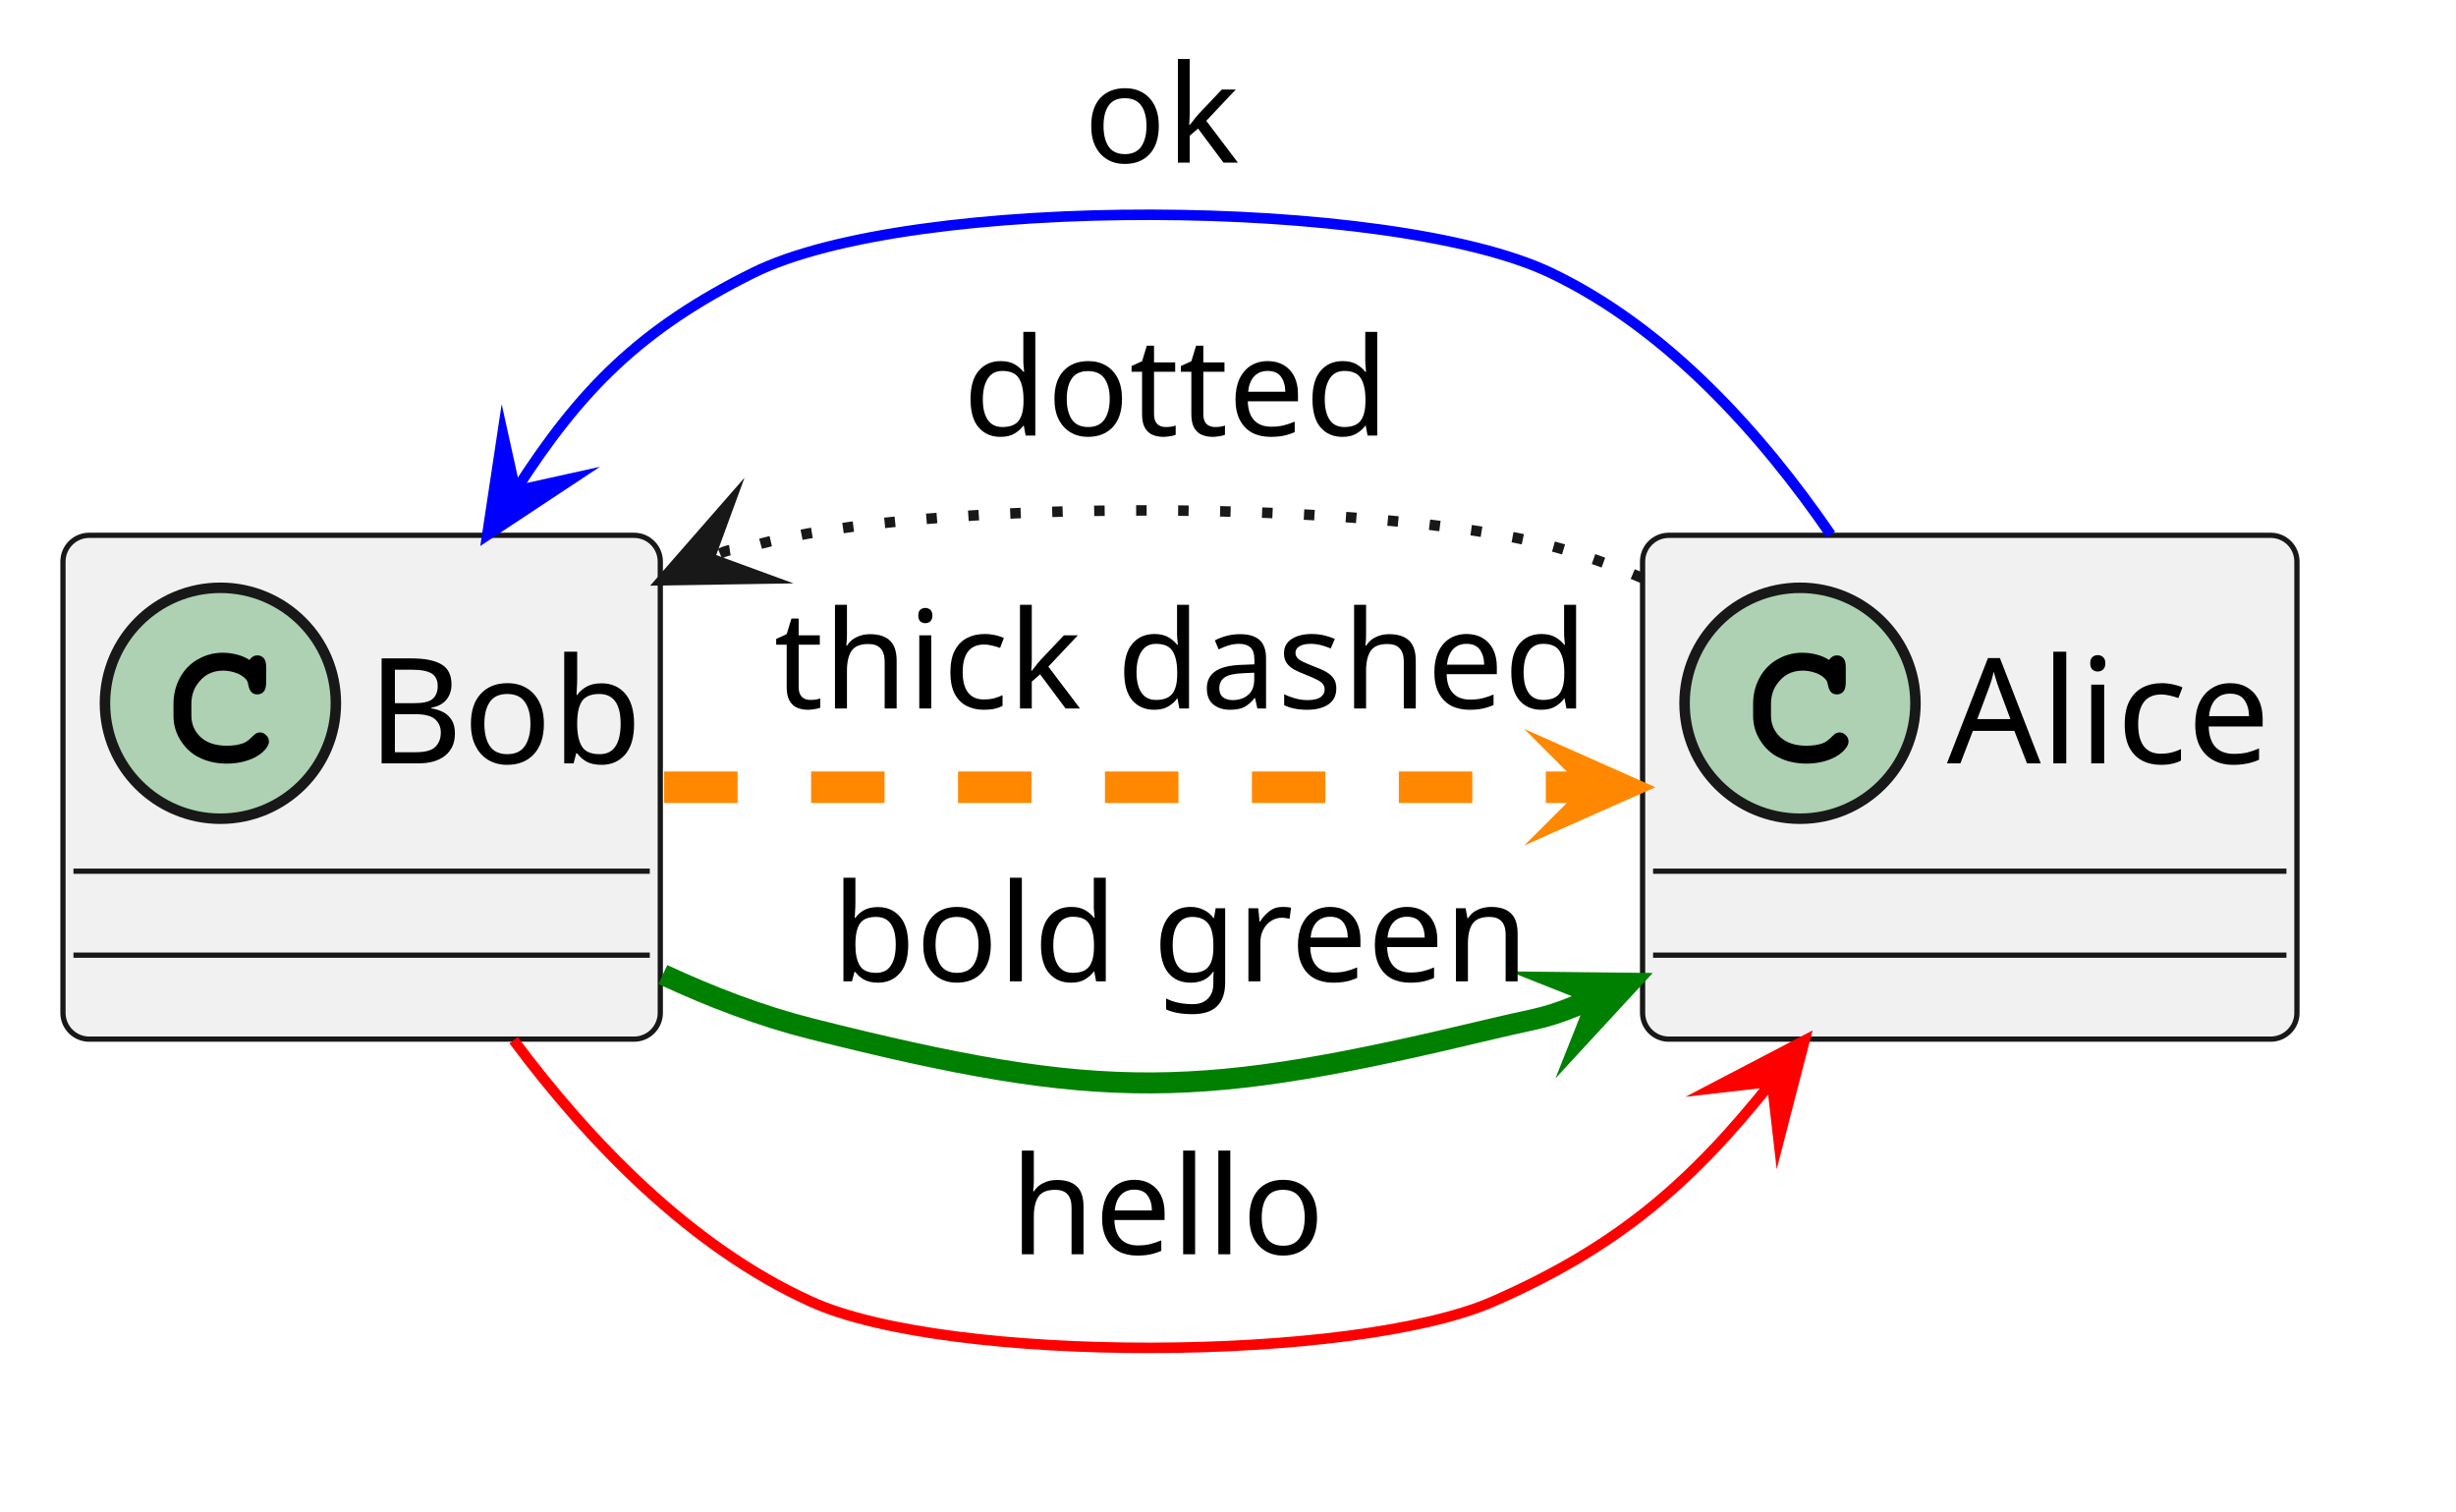
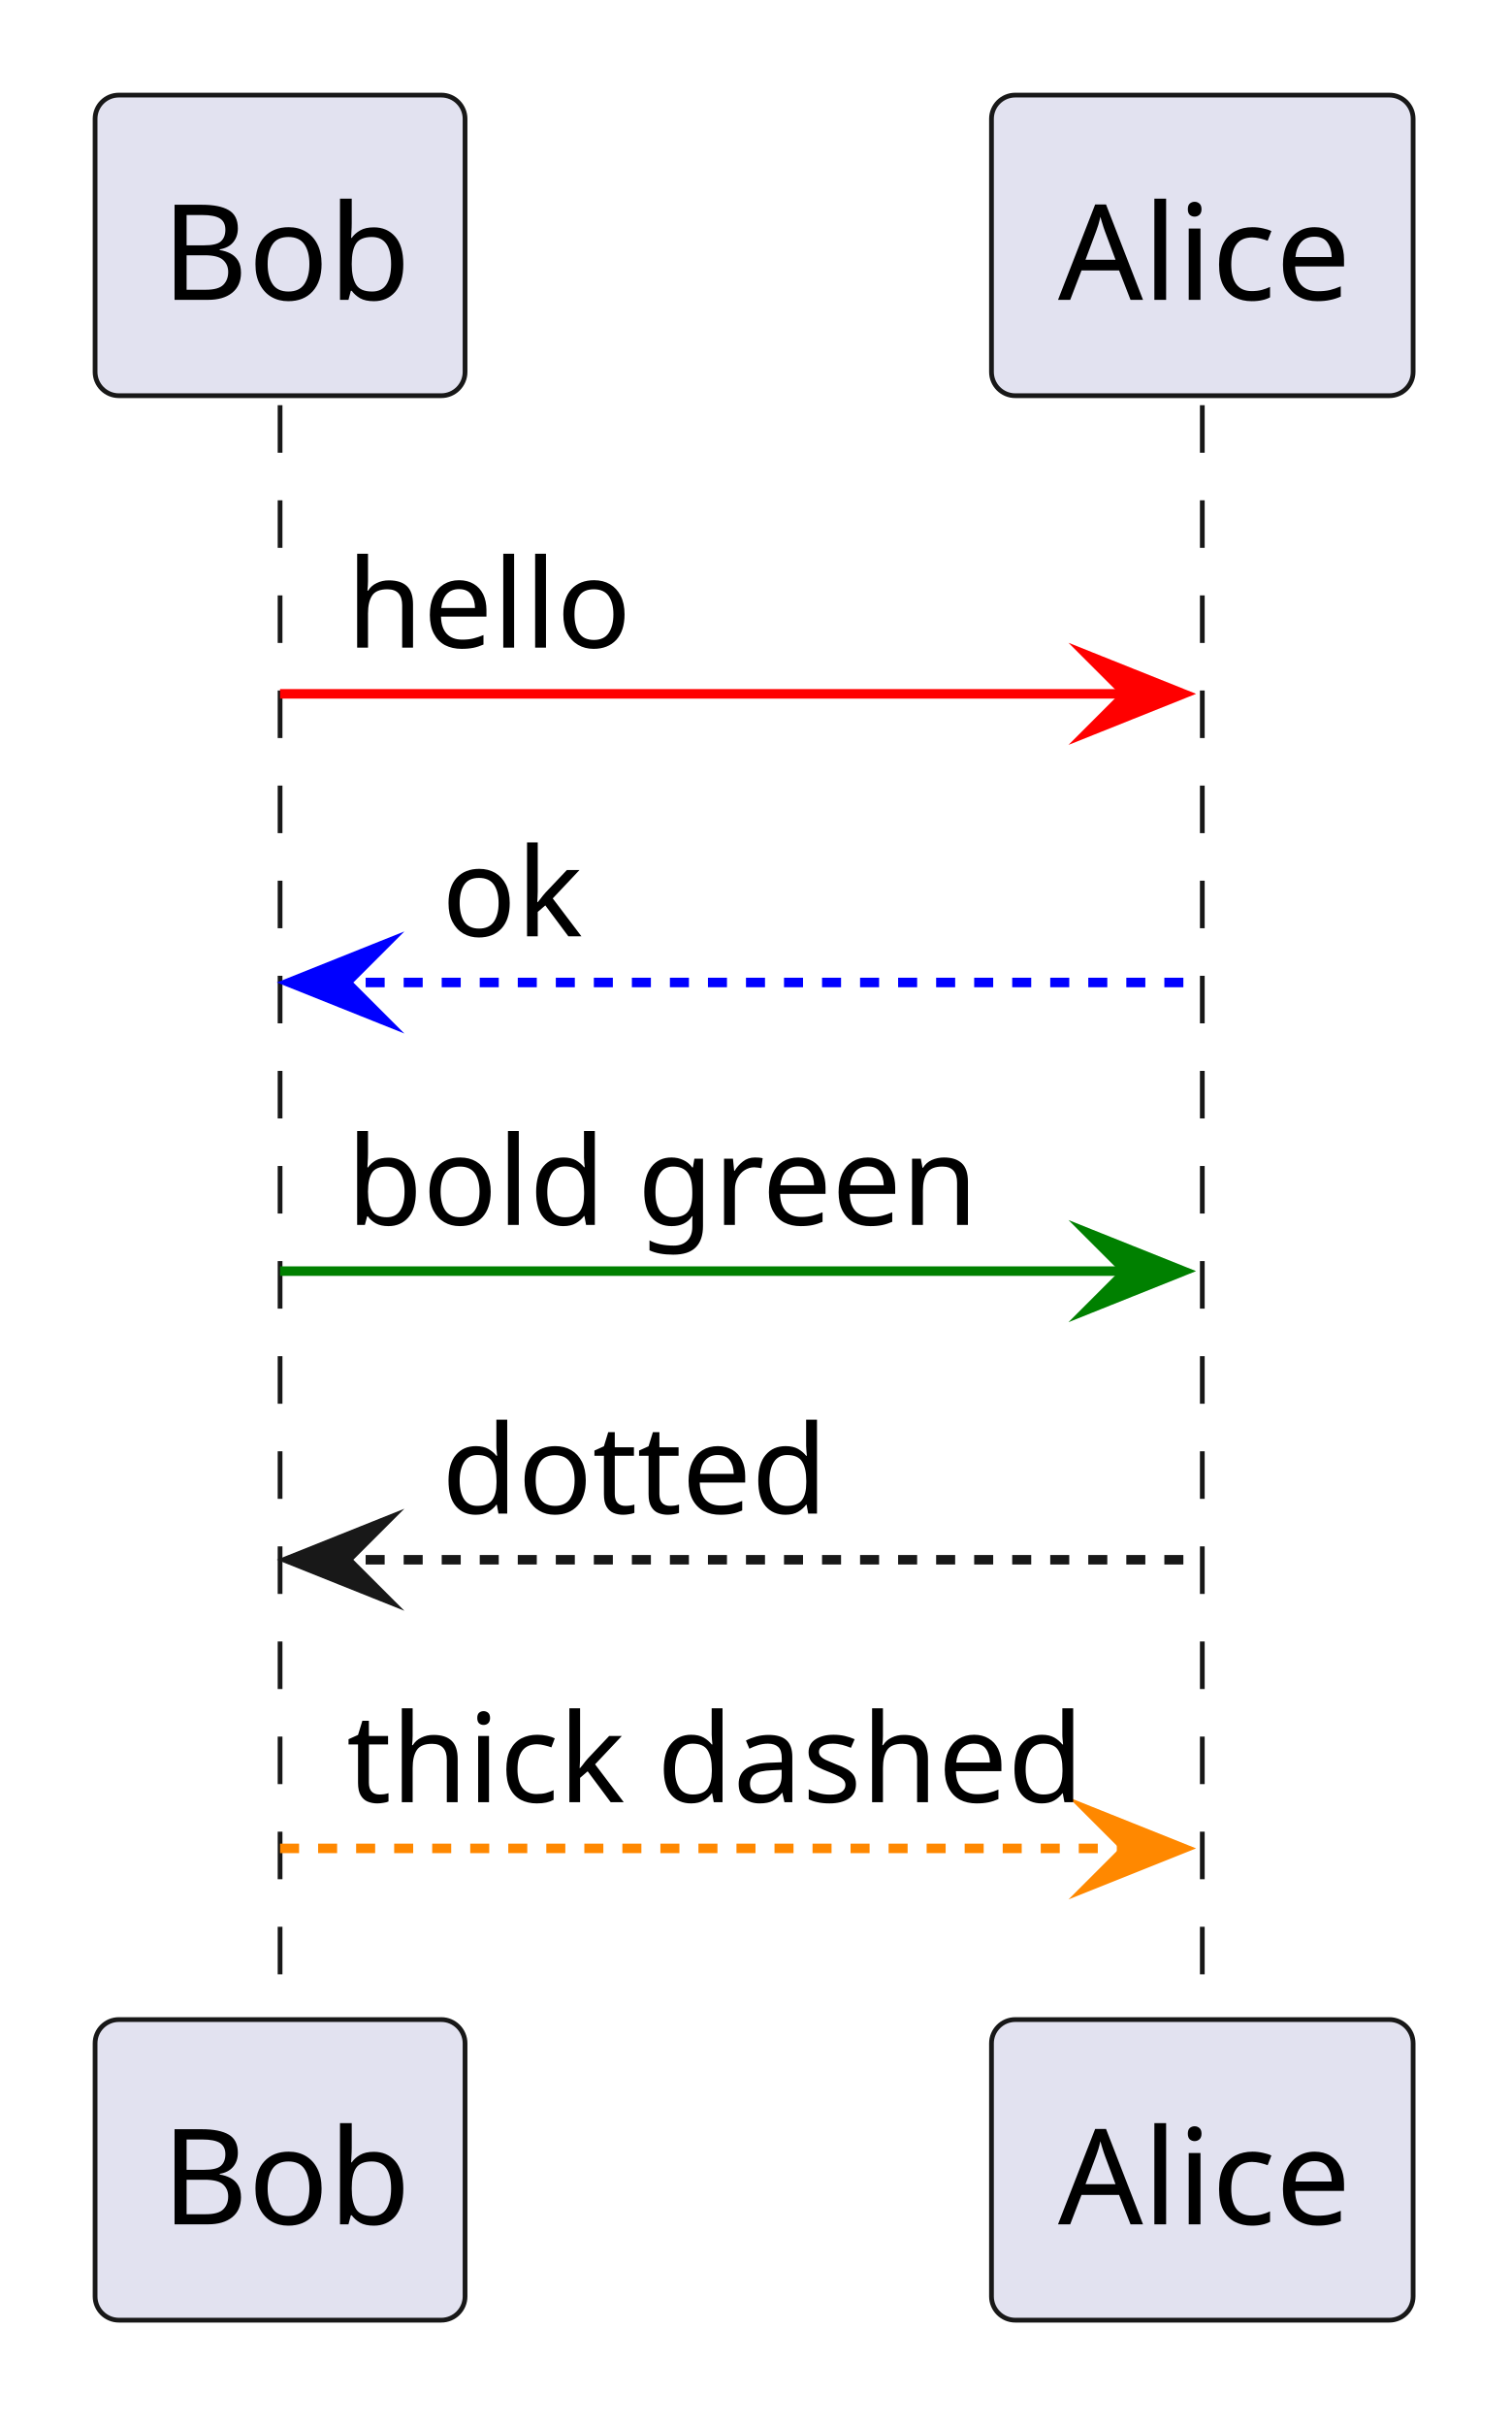
- <svg xmlns="http://www.w3.org/2000/svg" version="1.1" data-diagram-type="CLASS" style="width:234px;height:144px;background:#FFFFFF;" width="234px" height="144px" viewBox="0 0 234 144" zoomAndPan="magnify" preserveAspectRatio="none" contentStyleType="text/css">
+ <svg xmlns="http://www.w3.org/2000/svg" version="1.1" data-diagram-type="SEQUENCE" style="width:159px;height:255px;background:#FFFFFF;" width="159px" height="255px" viewBox="0 0 159 255" zoomAndPan="magnify" preserveAspectRatio="none" contentStyleType="text/css">
  <defs />
  <g font-family="sans-serif" lengthAdjust="spacing">
-     <g class="entity" data-qualified-name="Bob" id="ent0001" data-source-line="1">
-       <rect x="6" y="51" width="56.91" height="48" fill="#F1F1F1" style="stroke:#181818;stroke-width:0.5;" rx="2.5" ry="2.5" />
-       <ellipse cx="21" cy="67" rx="11" ry="11" fill="#ADD1B2" style="stroke:#181818;stroke-width:1;" />
-       <path d="M23.766,62.875 Q23.922,62.656 24.109,62.547 Q24.297,62.438 24.516,62.438 Q24.891,62.438 25.125,62.703 Q25.359,62.953 25.359,63.563 L25.359,65.016 Q25.359,65.625 25.125,65.891 Q24.891,66.156 24.516,66.156 Q24.172,66.156 23.969,65.953 Q23.766,65.766 23.656,65.25 Q23.609,64.891 23.422,64.703 Q23.094,64.328 22.484,64.109 Q21.875,63.891 21.25,63.891 Q20.484,63.891 19.844,64.219 Q19.219,64.547 18.719,65.297 Q18.234,66.047 18.234,67.078 L18.234,68.172 Q18.234,69.406 19.125,70.234 Q20.016,71.047 21.609,71.047 Q22.547,71.047 23.203,70.797 Q23.594,70.641 24.016,70.203 Q24.281,69.938 24.422,69.859 Q24.578,69.781 24.781,69.781 Q25.109,69.781 25.359,70.047 Q25.625,70.297 25.625,70.641 Q25.625,70.984 25.281,71.391 Q24.781,71.969 23.984,72.297 Q22.906,72.75 21.609,72.75 Q20.094,72.75 18.891,72.125 Q17.906,71.625 17.219,70.563 Q16.531,69.484 16.531,68.203 L16.531,67.047 Q16.531,65.719 17.141,64.578 Q17.766,63.422 18.859,62.813 Q19.953,62.188 21.188,62.188 Q21.922,62.188 22.563,62.359 Q23.219,62.516 23.766,62.875 Z " fill="#000" />
-       <text x="35" y="72.729" fill="#000" font-size="14" textLength="24.91">Bob</text>
-       <line x1="7" y1="83" x2="61.91" y2="83" style="stroke:#181818;stroke-width:0.5;" />
-       <line x1="7" y1="91" x2="61.91" y2="91" style="stroke:#181818;stroke-width:0.5;" />
+     <g>
+       <rect x="25.955" y="42.609" width="8" height="169.758" fill="#000" fill-opacity="0" />
+       <line x1="29.455" y1="42.609" x2="29.455" y2="212.367" style="stroke:#181818;stroke-width:0.5;stroke-dasharray:5,5;" />
    </g>
-     <g class="entity" data-qualified-name="Alice" id="ent0002" data-source-line="1">
-       <rect x="156.5" y="51" width="62.345" height="48" fill="#F1F1F1" style="stroke:#181818;stroke-width:0.5;" rx="2.5" ry="2.5" />
-       <ellipse cx="171.5" cy="67" rx="11" ry="11" fill="#ADD1B2" style="stroke:#181818;stroke-width:1;" />
-       <path d="M174.266,62.875 Q174.422,62.656 174.609,62.547 Q174.797,62.438 175.016,62.438 Q175.391,62.438 175.625,62.703 Q175.859,62.953 175.859,63.563 L175.859,65.016 Q175.859,65.625 175.625,65.891 Q175.391,66.156 175.016,66.156 Q174.672,66.156 174.469,65.953 Q174.266,65.766 174.156,65.25 Q174.109,64.891 173.922,64.703 Q173.594,64.328 172.984,64.109 Q172.375,63.891 171.75,63.891 Q170.984,63.891 170.344,64.219 Q169.719,64.547 169.219,65.297 Q168.734,66.047 168.734,67.078 L168.734,68.172 Q168.734,69.406 169.625,70.234 Q170.516,71.047 172.109,71.047 Q173.047,71.047 173.703,70.797 Q174.094,70.641 174.516,70.203 Q174.781,69.938 174.922,69.859 Q175.078,69.781 175.281,69.781 Q175.609,69.781 175.859,70.047 Q176.125,70.297 176.125,70.641 Q176.125,70.984 175.781,71.391 Q175.281,71.969 174.484,72.297 Q173.406,72.75 172.109,72.75 Q170.594,72.75 169.391,72.125 Q168.406,71.625 167.719,70.563 Q167.031,69.484 167.031,68.203 L167.031,67.047 Q167.031,65.719 167.641,64.578 Q168.266,63.422 169.359,62.813 Q170.453,62.188 171.688,62.188 Q172.422,62.188 173.063,62.359 Q173.719,62.516 174.266,62.875 Z " fill="#000" />
-       <text x="185.5" y="72.729" fill="#000" font-size="14" textLength="30.345">Alice</text>
-       <line x1="157.5" y1="83" x2="217.845" y2="83" style="stroke:#181818;stroke-width:0.5;" />
-       <line x1="157.5" y1="91" x2="217.845" y2="91" style="stroke:#181818;stroke-width:0.5;" />
+     <g>
+       <rect x="122.947" y="42.609" width="8" height="169.758" fill="#000" fill-opacity="0" />
+       <line x1="126.447" y1="42.609" x2="126.447" y2="212.367" style="stroke:#181818;stroke-width:0.5;stroke-dasharray:5,5;" />
    </g>
-     <g class="link" data-entity-1="ent0001" data-entity-2="ent0002" id="lnk3" data-link-type="dependency">
-       <polygon points="171.932,99.134,163.202,103.693,168.822,103.049,169.466,108.669,171.932,99.134" fill="#F00" style="stroke:#F00;stroke-width:1;stroke-linejoin:miter;stroke-miterlimit:10;" />
-       <path d="M48.936,99.102 C56.118,108.734 65.74,118.767 77.25,124 C90.399,129.978 129.018,129.792 142.25,124 C154.131,118.8 161.167,112.686 168.822,103.049" style="stroke:#F00;stroke-width:1;" fill="none" />
-       <text x="96.25" y="119.495" fill="#000" font-size="13" textLength="27.466">hello</text>
-     </g>
-     <g class="link" data-entity-1="ent0002" data-entity-2="ent0001" id="lnk4" data-link-type="dependency">
-       <polygon points="46.421,50.978,54.635,45.542,49.111,46.763,47.891,41.239,46.421,50.978" fill="#00F" style="stroke:#00F;stroke-width:1;stroke-linejoin:miter;stroke-miterlimit:10;" />
-       <path d="M174.431,50.939 C167.819,41.315 158.826,31.277 147.75,26 C132.503,18.736 86.88,18.496 71.75,26 C61.028,31.318 55.247,37.146 49.111,46.763" style="stroke:#00F;stroke-width:1;" fill="none" />
-       <text x="103.25" y="15.495" fill="#000" font-size="13" textLength="13.73">ok</text>
-     </g>
-     <g class="link" data-entity-1="ent0001" data-entity-2="ent0002" id="lnk5" data-link-type="dependency">
-       <polygon points="156.336,93.183,146.487,93.075,151.745,95.163,149.656,100.421,156.336,93.183" fill="#008000" style="stroke:#008000;stroke-width:1;stroke-linejoin:miter;stroke-miterlimit:10;" />
-       <path d="M63.155,92.85 C67.723,94.972 72.51,96.806 77.25,98 C105.264,105.058 114.156,104.73 142.25,98 C146.963,96.871 147.149,97.146 151.745,95.163" style="stroke:#008000;stroke-width:2;" fill="none" />
-       <text x="79.25" y="93.495" fill="#000" font-size="13" textLength="61.439">bold green</text>
-     </g>
-     <g class="link" data-entity-1="ent0002" data-entity-2="ent0001" id="lnk6" data-link-type="dependency">
-       <polygon points="63.06,55.282,72.907,55.124,67.596,53.178,69.541,47.867,63.06,55.282" fill="#181818" style="stroke:#181818;stroke-width:1;stroke-linejoin:miter;stroke-miterlimit:10;" />
-       <path d="M156.483,55.079 C153.609,53.845 150.676,52.786 147.75,52 C131.439,47.621 87.997,47.388 71.75,52 C68.825,52.83 70.441,51.859 67.596,53.178" style="stroke:#181818;stroke-width:1;stroke-dasharray:1,3;" fill="none" />
-       <text x="91.75" y="41.495" fill="#000" font-size="13" textLength="36.144">dotted</text>
-     </g>
-     <g class="link" data-entity-1="ent0001" data-entity-2="ent0002" id="lnk7" data-link-type="dependency">
-       <polygon points="156.485,75,147.485,71,151.485,75,147.485,79,156.485,75" fill="#F80" style="stroke:#F80;stroke-width:1;stroke-linejoin:miter;stroke-miterlimit:10;" />
-       <path d="M63.278,75 C89.853,75 124.22,75 151.485,75" style="stroke:#F80;stroke-width:3;stroke-dasharray:7,7;" fill="none" />
-       <text x="73.75" y="67.495" fill="#000" font-size="13" textLength="72.992">thick dashed</text>
-     </g>
+     <rect x="10" y="10" width="38.91" height="31.609" fill="#E2E2F0" style="stroke:#181818;stroke-width:0.5;" rx="2.5" ry="2.5" />
+     <text x="17" y="31.533" fill="#000" font-size="14" textLength="24.91">Bob</text>
+     <rect x="104.274" y="10" width="44.345" height="31.609" fill="#E2E2F0" style="stroke:#181818;stroke-width:0.5;" rx="2.5" ry="2.5" />
+     <text x="111.274" y="31.533" fill="#000" font-size="14" textLength="30.345">Alice</text>
+     <rect x="10" y="212.367" width="38.91" height="31.609" fill="#E2E2F0" style="stroke:#181818;stroke-width:0.5;" rx="2.5" ry="2.5" />
+     <text x="17" y="233.9" fill="#000" font-size="14" textLength="24.91">Bob</text>
+     <rect x="104.274" y="212.367" width="44.345" height="31.609" fill="#E2E2F0" style="stroke:#181818;stroke-width:0.5;" rx="2.5" ry="2.5" />
+     <text x="111.274" y="233.9" fill="#000" font-size="14" textLength="30.345">Alice</text>
+     <polygon points="114.447,68.961,124.447,72.961,114.447,76.961,118.447,72.961" fill="#F00" style="stroke:#F00;stroke-width:1;stroke-linejoin:miter;stroke-miterlimit:10;" />
+     <line x1="29.455" y1="72.961" x2="120.447" y2="72.961" style="stroke:#F00;stroke-width:1;" />
+     <text x="36.455" y="68.104" fill="#000" font-size="13" textLength="27.466">hello</text>
+     <polygon points="40.455,99.313,30.455,103.313,40.455,107.313,36.455,103.313" fill="#00F" style="stroke:#00F;stroke-width:1;stroke-linejoin:miter;stroke-miterlimit:10;" />
+     <line x1="34.455" y1="103.313" x2="125.447" y2="103.313" style="stroke:#00F;stroke-width:1;stroke-dasharray:2,2;" />
+     <text x="46.455" y="98.456" fill="#000" font-size="13" textLength="13.73">ok</text>
+     <polygon points="114.447,129.664,124.447,133.664,114.447,137.664,118.447,133.664" fill="#008000" style="stroke:#008000;stroke-width:1;stroke-linejoin:miter;stroke-miterlimit:10;" />
+     <line x1="29.455" y1="133.664" x2="120.447" y2="133.664" style="stroke:#008000;stroke-width:1;" />
+     <text x="36.455" y="128.808" fill="#000" font-size="13" textLength="61.439">bold green</text>
+     <polygon points="40.455,160.016,30.455,164.016,40.455,168.016,36.455,164.016" fill="#181818" style="stroke:#181818;stroke-width:1;stroke-linejoin:miter;stroke-miterlimit:10;" />
+     <line x1="34.455" y1="164.016" x2="125.447" y2="164.016" style="stroke:#181818;stroke-width:1;stroke-dasharray:2,2;" />
+     <text x="46.455" y="159.159" fill="#000" font-size="13" textLength="36.144">dotted</text>
+     <polygon points="114.447,190.367,124.447,194.367,114.447,198.367,118.447,194.367" fill="#F80" style="stroke:#F80;stroke-width:1;stroke-linejoin:miter;stroke-miterlimit:10;" />
+     <line x1="29.455" y1="194.367" x2="120.447" y2="194.367" style="stroke:#F80;stroke-width:1;stroke-dasharray:2,2;" />
+     <text x="36.455" y="189.511" fill="#000" font-size="13" textLength="72.992">thick dashed</text>
  </g>
</svg>
